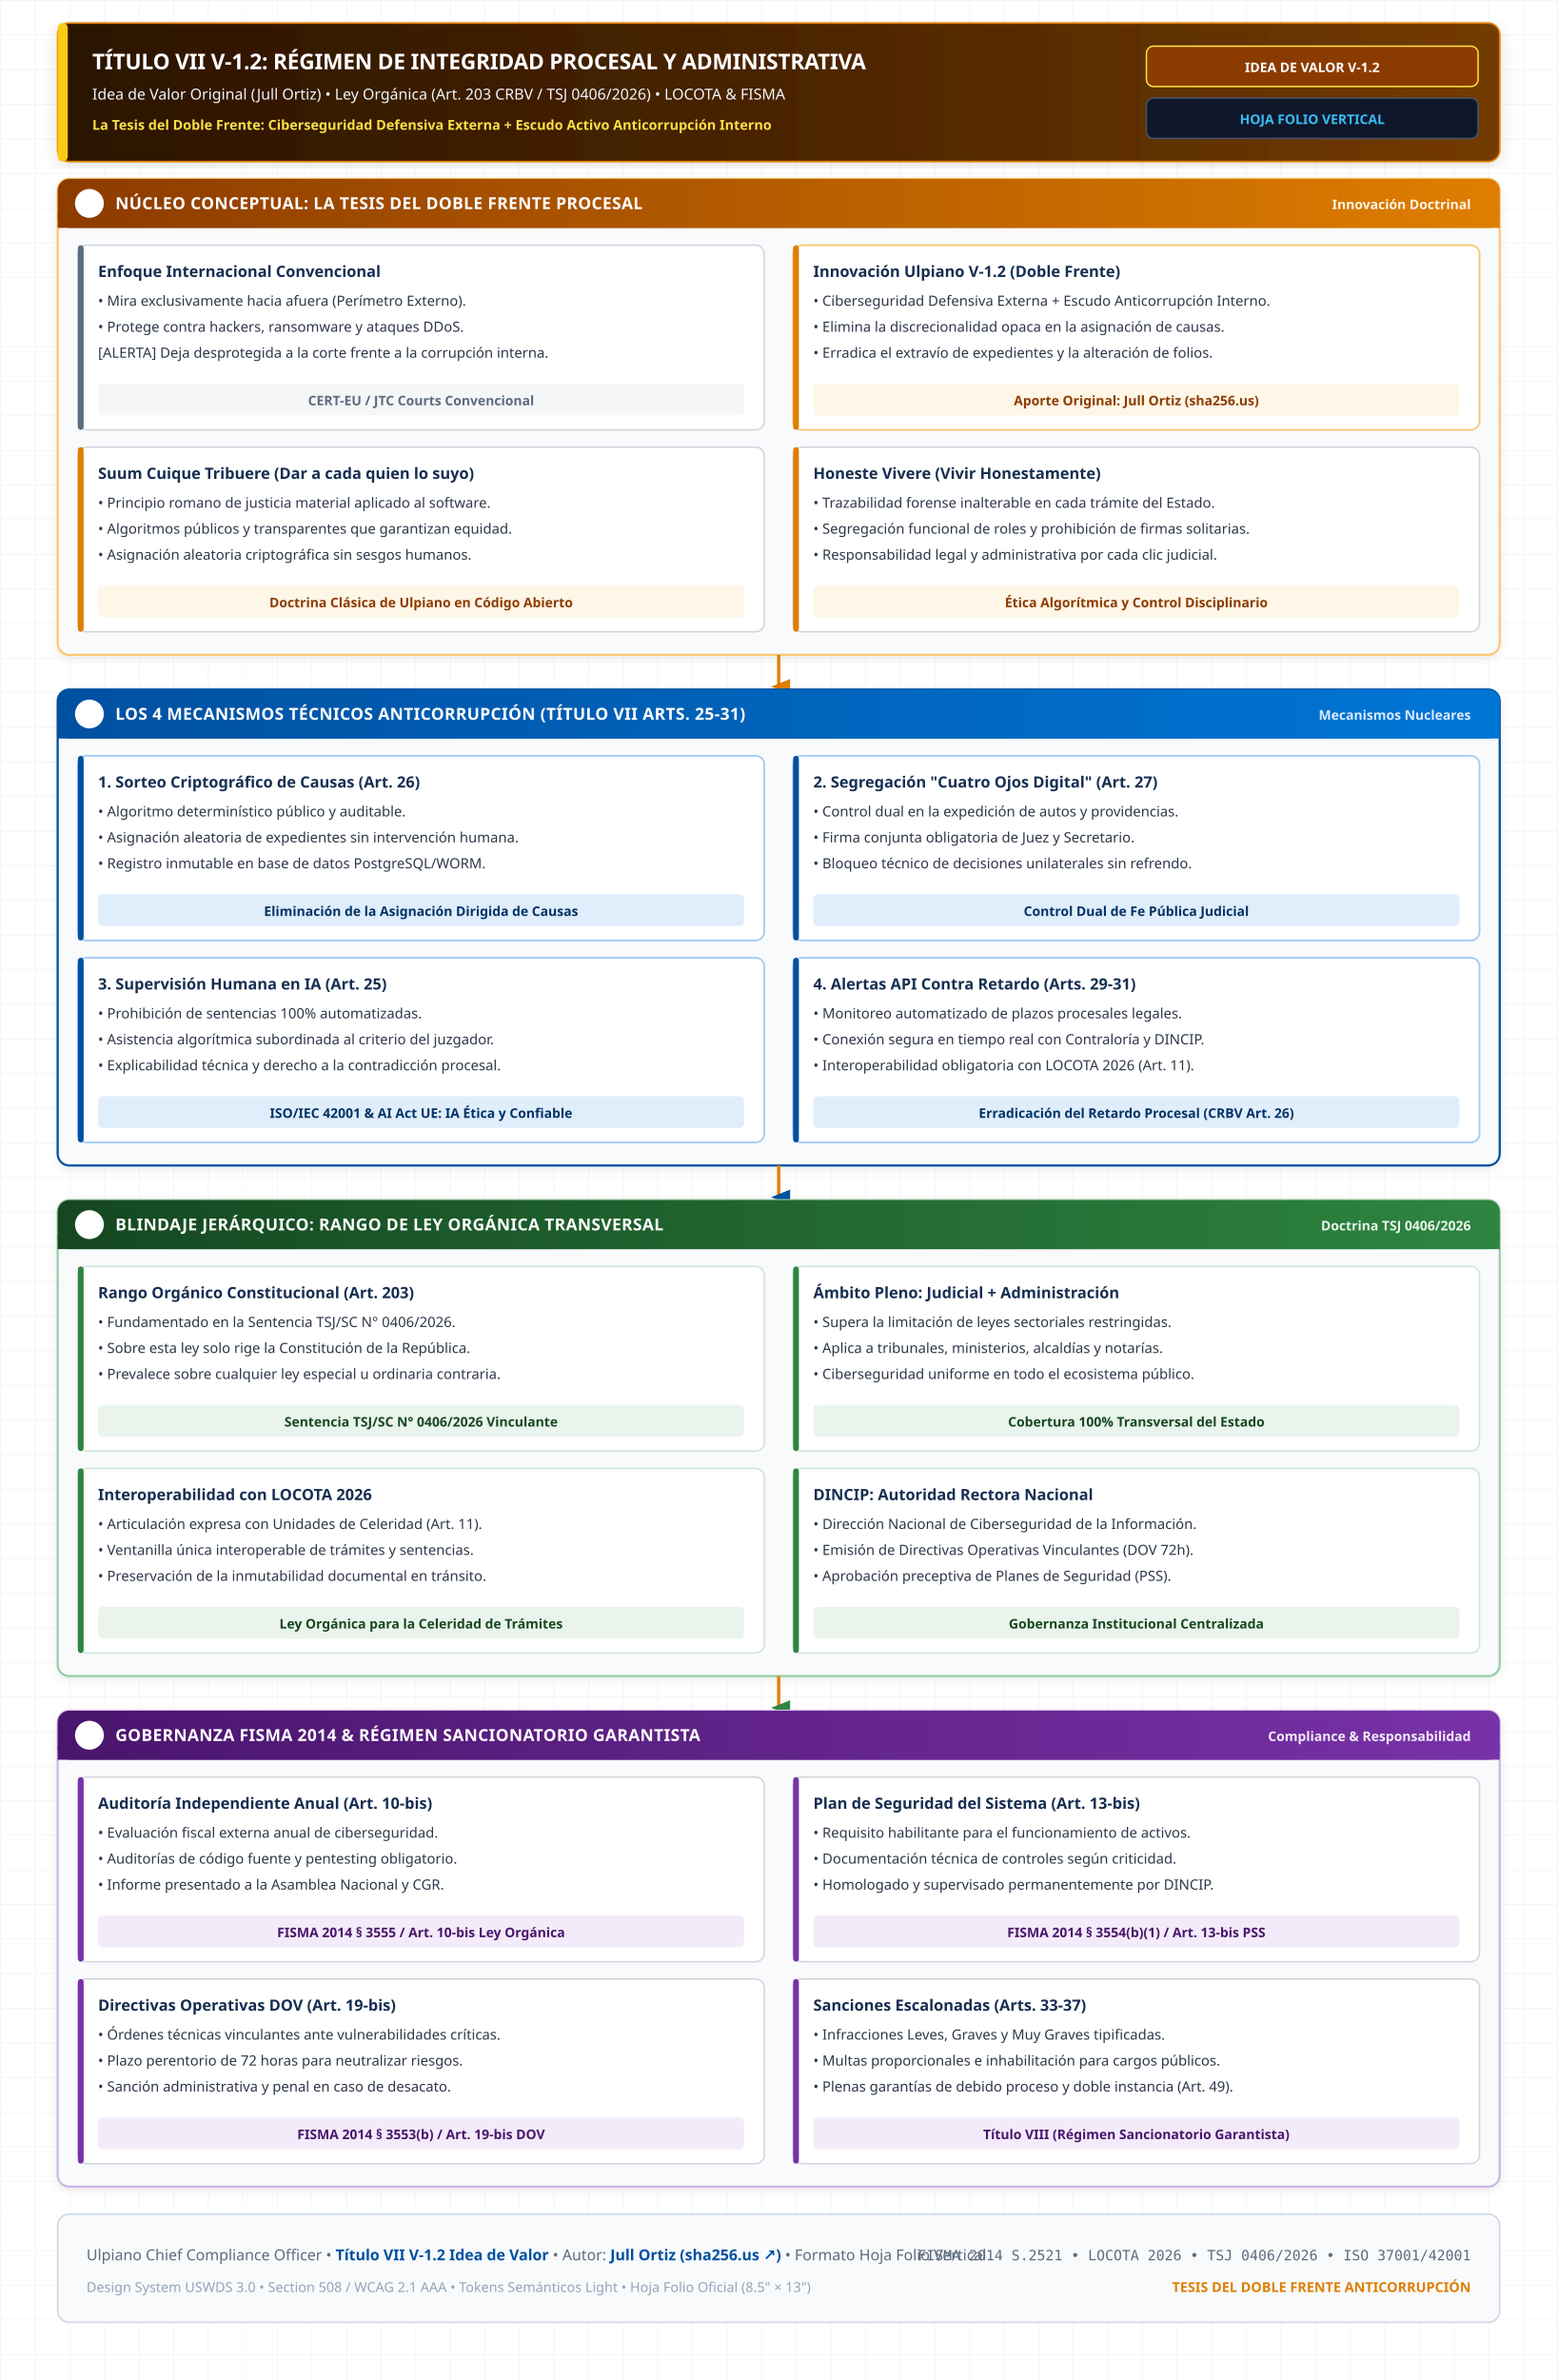
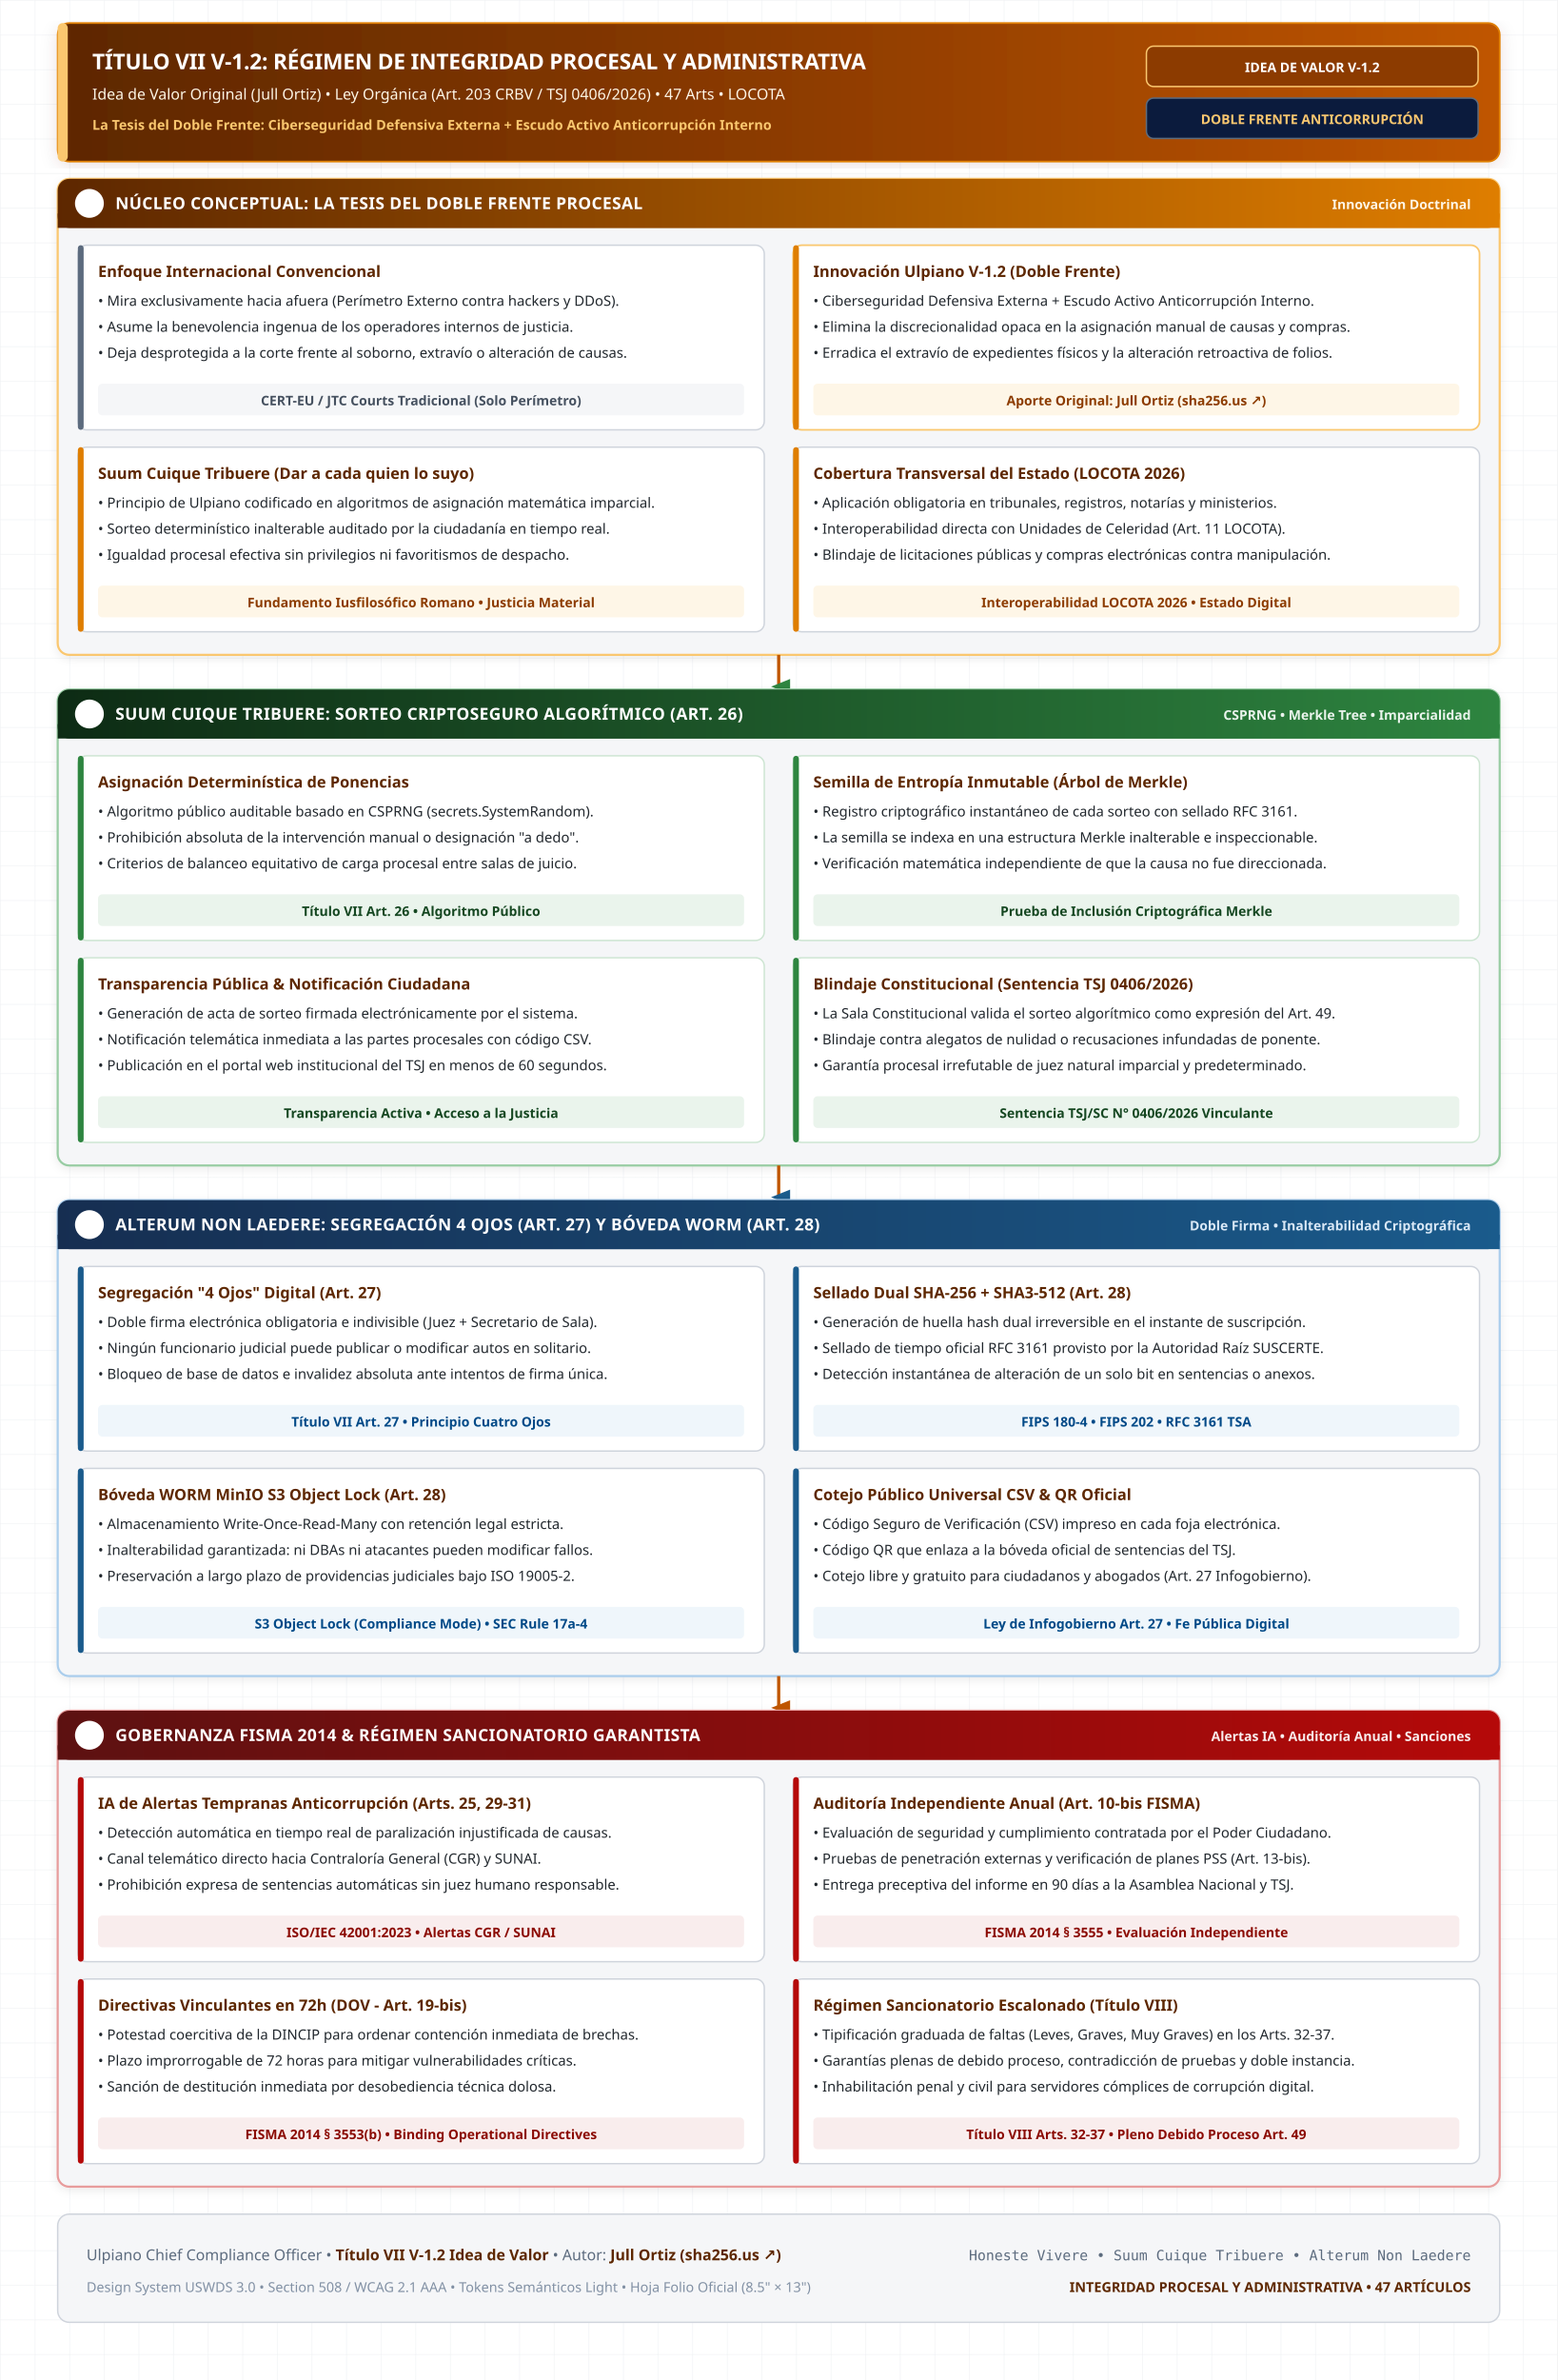
<svg xmlns="http://www.w3.org/2000/svg" viewBox="0 0 1080 1650" width="100%" height="100%" style="max-width: 100%; height: auto; display: block; margin: 0 auto;">
  <defs>
    <style>
      .font-sans { font-family: 'Public Sans', -apple-system, BlinkMacSystemFont, 'Segoe UI', Roboto, Arial, sans-serif; }
      .font-mono { font-family: 'Roboto Mono', 'SFMono-Regular', Consolas, Monaco, monospace; }

      .text-title { font-family: 'Public Sans', sans-serif; font-weight: 800; font-size: 15px; fill: #ffffff; letter-spacing: -0.01em; }
-       .text-subtitle { font-family: 'Public Sans', sans-serif; font-weight: 500; font-size: 10.5px; fill: #f1f5f9; }
-       .text-subcite { font-family: 'Public Sans', sans-serif; font-weight: 600; font-size: 9.5px; fill: #fde047; }
+       .text-subtitle { font-family: 'Public Sans', sans-serif; font-weight: 500; font-size: 10.5px; fill: #fef6e7; }
+       .text-subcite { font-family: 'Public Sans', sans-serif; font-weight: 600; font-size: 9.5px; fill: #fac76f; }
      .text-header-box { font-family: 'Public Sans', sans-serif; font-weight: 700; font-size: 11.5px; fill: #ffffff; letter-spacing: 0.02em; }
      .text-tag { font-family: 'Public Sans', sans-serif; font-weight: 700; font-size: 9.2px; }

-       .text-item-title { font-family: 'Public Sans', sans-serif; font-weight: 700; font-size: 10.8px; fill: #162e51; }
-       .text-item-desc { font-family: 'Public Sans', sans-serif; font-weight: 400; font-size: 9.8px; fill: #2d3748; line-height: 1.35; }
-       .text-item-sub { font-family: 'Public Sans', sans-serif; font-weight: 400; font-size: 9.2px; fill: #5c6b7e; }
+       .text-item-title { font-family: 'Public Sans', sans-serif; font-weight: 700; font-size: 10.8px; fill: #5d2700; }
+       .text-item-desc { font-family: 'Public Sans', sans-serif; font-weight: 400; font-size: 9.8px; fill: #21272d; line-height: 1.35; }

      .text-flow-num { font-family: 'Public Sans', sans-serif; font-weight: 800; font-size: 10.5px; fill: #ffffff; }
-       .flow-arrow-down { stroke: #df7e00; stroke-width: 2.2; fill: none; }
+       .flow-arrow-down { stroke: #c05600; stroke-width: 2.2; fill: none; }
    </style>
    <filter id="val-shadow-1" x="-4%" y="-4%" width="108%" height="108%">
-       <feDropShadow dx="0" dy="2" stdDeviation="3" flood-color="#000000" flood-opacity="0.08" />
+       <feDropShadow dx="0" dy="2" stdDeviation="3" flood-color="#13171b" flood-opacity="0.08" />
    </filter>
    <filter id="val-shadow-2" x="-5%" y="-5%" width="110%" height="110%">
-       <feDropShadow dx="0" dy="3" stdDeviation="6" flood-color="#000000" flood-opacity="0.12" />
+       <feDropShadow dx="0" dy="3" stdDeviation="6" flood-color="#5d2700" flood-opacity="0.12" />
    </filter>
    <linearGradient id="valHeaderGrad" x1="0%" y1="0%" x2="100%" y2="0%">
-       <stop offset="0%" stop-color="#2a1400" />
-       <stop offset="50%" stop-color="#4a2400" />
-       <stop offset="100%" stop-color="#733b00" />
+       <stop offset="0%" stop-color="#5d2700" />
+       <stop offset="50%" stop-color="#8c3b00" />
+       <stop offset="100%" stop-color="#c05600" />
    </linearGradient>
    <linearGradient id="sec1ValGrad" x1="0%" y1="0%" x2="100%" y2="0%">
-       <stop offset="0%" stop-color="#8c3b00" />
+       <stop offset="0%" stop-color="#5d2700" />
      <stop offset="100%" stop-color="#df7e00" />
    </linearGradient>
    <linearGradient id="sec2ValGrad" x1="0%" y1="0%" x2="100%" y2="0%">
-       <stop offset="0%" stop-color="#0050a0" />
-       <stop offset="100%" stop-color="#0076d6" />
+       <stop offset="0%" stop-color="#0d2b14" />
+       <stop offset="100%" stop-color="#2e8540" />
    </linearGradient>
    <linearGradient id="sec3ValGrad" x1="0%" y1="0%" x2="100%" y2="0%">
-       <stop offset="0%" stop-color="#154721" />
-       <stop offset="100%" stop-color="#2e8540" />
+       <stop offset="0%" stop-color="#162e51" />
+       <stop offset="100%" stop-color="#1a5b8c" />
    </linearGradient>
    <linearGradient id="sec4ValGrad" x1="0%" y1="0%" x2="100%" y2="0%">
-       <stop offset="0%" stop-color="#4a156d" />
-       <stop offset="100%" stop-color="#7832a8" />
-     </linearGradient>
-     <marker id="arrow-down-gold" viewBox="0 0 10 10" refX="5" refY="6" markerWidth="6" markerHeight="6" orient="auto">
-       <path d="M 1 0 L 5 10 L 9 0 z" fill="#df7e00" />
+       <stop offset="0%" stop-color="#5c1111" />
+       <stop offset="100%" stop-color="#b50909" />
+     </linearGradient>
+     <marker id="val-arrow-down-gold" viewBox="0 0 10 10" refX="5" refY="6" markerWidth="6" markerHeight="6" orient="auto">
+       <path d="M 1 0 L 5 10 L 9 0 z" fill="#c05600" />
    </marker>
-     <marker id="arrow-down-blue" viewBox="0 0 10 10" refX="5" refY="6" markerWidth="6" markerHeight="6" orient="auto">
-       <path d="M 1 0 L 5 10 L 9 0 z" fill="#0050a0" />
-     </marker>
-     <marker id="arrow-down-green" viewBox="0 0 10 10" refX="5" refY="6" markerWidth="6" markerHeight="6" orient="auto">
+     <marker id="val-arrow-down-green" viewBox="0 0 10 10" refX="5" refY="6" markerWidth="6" markerHeight="6" orient="auto">
      <path d="M 1 0 L 5 10 L 9 0 z" fill="#2e8540" />
    </marker>
-     <pattern id="uswds-val-grid" width="24" height="24" patternUnits="userSpaceOnUse">
-       <path d="M 24 0 L 0 0 0 24" fill="none" stroke="#e2e8f0" stroke-width="0.75" />
+     <marker id="val-arrow-down-blue" viewBox="0 0 10 10" refX="5" refY="6" markerWidth="6" markerHeight="6" orient="auto">
+       <path d="M 1 0 L 5 10 L 9 0 z" fill="#1a5b8c" />
+     </marker>
+     <pattern id="val-grid" width="24" height="24" patternUnits="userSpaceOnUse">
+       <path d="M 24 0 L 0 0 0 24" fill="none" stroke="#e7e9ed" stroke-width="0.75" />
    </pattern>
  </defs>
  <rect width="1080" height="1650" fill="#ffffff" />
-   <rect width="1080" height="1650" fill="url(#uswds-val-grid)" opacity="0.65" />
+   <rect width="1080" height="1650" fill="url(#val-grid)" opacity="0.65" />
  <g transform="translate(40, 16)">
    <rect x="0" y="0" width="1000" height="96" rx="8" fill="url(#valHeaderGrad)" stroke="#df7e00" stroke-width="1.2" filter="url(#val-shadow-2)" />
-     <rect x="0" y="0" width="7" height="96" rx="3.5" fill="#facc15" />
+     <rect x="0" y="0" width="7" height="96" rx="3.5" fill="#fac76f" />
    <g transform="translate(24, 0)">
      <text x="0" y="32" class="text-title">TÍTULO VII V-1.2: RÉGIMEN DE INTEGRIDAD PROCESAL Y ADMINISTRATIVA</text>
      <text x="0" y="53" class="text-subtitle">
-         Idea de Valor Original (Jull Ortiz) • Ley Orgánica (Art. 203 CRBV / TSJ 0406/2026) • LOCOTA &amp; FISMA
+         Idea de Valor Original (Jull Ortiz) • Ley Orgánica (Art. 203 CRBV / TSJ 0406/2026) • 47 Arts • LOCOTA
      </text>
      <text x="0" y="74" class="text-subcite">
        La Tesis del Doble Frente: Ciberseguridad Defensiva Externa + Escudo Activo Anticorrupción Interno
      </text>
    </g>
    <g transform="translate(755, 16)">
-       <rect x="0" y="0" width="230" height="28" rx="5" fill="#8c3b00" stroke="#fde047" stroke-width="1" />
+       <rect x="0" y="0" width="230" height="28" rx="5" fill="#8c3b00" stroke="#fac76f" stroke-width="1" />
      <text x="115" y="18" class="text-tag" fill="#ffffff" text-anchor="middle">IDEA DE VALOR V-1.2</text>
-       <rect x="0" y="36" width="230" height="28" rx="5" fill="#0f172a" stroke="#475569" stroke-width="1" />
-       <text x="115" y="54" class="text-tag" fill="#38bdf8" text-anchor="middle">HOJA FOLIO VERTICAL</text>
+       <rect x="0" y="36" width="230" height="28" rx="5" fill="#0b1b3d" stroke="#5c6b7e" stroke-width="1" />
+       <text x="115" y="54" class="text-tag" fill="#fac76f" text-anchor="middle">DOBLE FRENTE ANTICORRUPCIÓN</text>
    </g>
  </g>
  <g transform="translate(40, 124)">
-     <rect x="0" y="0" width="1000" height="330" rx="8" fill="#f8fafc" stroke="#fac76f" stroke-width="1.5" filter="url(#val-shadow-1)" />
+     <rect x="0" y="0" width="1000" height="330" rx="8" fill="#f5f6f8" stroke="#fac76f" stroke-width="1.5" filter="url(#val-shadow-1)" />
    <rect x="0" y="0" width="1000" height="34" rx="8" fill="url(#sec1ValGrad)" />
    <rect y="24" width="1000" height="10" fill="url(#sec1ValGrad)" />
    <circle cx="22" cy="17" r="10" fill="#ffffff" />
-     <text x="22" y="21" class="text-flow-num" fill="#8c3b00" text-anchor="middle">1</text>
+     <text x="22" y="21" class="text-flow-num" fill="#5d2700" text-anchor="middle">1</text>
    <text x="40" y="21" class="text-header-box">NÚCLEO CONCEPTUAL: LA TESIS DEL DOBLE FRENTE PROCESAL</text>
    <text x="980" y="21" class="text-tag" fill="#fef6e7" text-anchor="end">Innovación Doctrinal</text>
    <g transform="translate(14, 46)">
      <g transform="translate(0, 0)">
        <rect x="0" y="0" width="476" height="128" rx="6" fill="#ffffff" stroke="#cfd4dc" stroke-width="1" />
        <rect x="0" y="0" width="4" height="128" rx="2" fill="#5c6b7e" />
        <text x="14" y="22" class="text-item-title" fill="#323a45">Enfoque Internacional Convencional</text>
-         <text x="14" y="42" class="text-item-desc">• Mira exclusivamente hacia afuera (Perímetro Externo).</text>
-         <text x="14" y="60" class="text-item-desc">• Protege contra hackers, ransomware y ataques DDoS.</text>
-         <text x="14" y="78" class="text-item-desc">[ALERTA] Deja desprotegida a la corte frente a la corrupción interna.</text>
+         <text x="14" y="42" class="text-item-desc">• Mira exclusivamente hacia afuera (Perímetro Externo contra hackers y DDoS).</text>
+         <text x="14" y="60" class="text-item-desc">• Asume la benevolencia ingenua de los operadores internos de justicia.</text>
+         <text x="14" y="78" class="text-item-desc">• Deja desprotegida a la corte frente al soborno, extravío o alteración de causas.</text>
        <rect x="14" y="96" width="448" height="22" rx="3" fill="#f5f6f8" />
-         <text x="238" y="111" class="text-tag" fill="#5c6b7e" text-anchor="middle">CERT-EU / JTC Courts Convencional</text>
+         <text x="238" y="111" class="text-tag" fill="#45505f" text-anchor="middle">CERT-EU / JTC Courts Tradicional (Solo Perímetro)</text>
      </g>
      <g transform="translate(496, 0)">
        <rect x="0" y="0" width="476" height="128" rx="6" fill="#ffffff" stroke="#fac76f" stroke-width="1.2" />
        <rect x="0" y="0" width="4" height="128" rx="2" fill="#df7e00" />
-         <text x="14" y="22" class="text-item-title" fill="#8c3b00">Innovación Ulpiano V-1.2 (Doble Frente)</text>
-         <text x="14" y="42" class="text-item-desc">• Ciberseguridad Defensiva Externa + Escudo Anticorrupción Interno.</text>
-         <text x="14" y="60" class="text-item-desc">• Elimina la discrecionalidad opaca en la asignación de causas.</text>
-         <text x="14" y="78" class="text-item-desc">• Erradica el extravío de expedientes y la alteración de folios.</text>
+         <text x="14" y="22" class="text-item-title" fill="#5d2700">Innovación Ulpiano V-1.2 (Doble Frente)</text>
+         <text x="14" y="42" class="text-item-desc">• Ciberseguridad Defensiva Externa + Escudo Activo Anticorrupción Interno.</text>
+         <text x="14" y="60" class="text-item-desc">• Elimina la discrecionalidad opaca en la asignación manual de causas y compras.</text>
+         <text x="14" y="78" class="text-item-desc">• Erradica el extravío de expedientes físicos y la alteración retroactiva de folios.</text>
        <rect x="14" y="96" width="448" height="22" rx="3" fill="#fef6e7" />
-         <text x="238" y="111" class="text-tag" fill="#8c3b00" text-anchor="middle">Aporte Original: Jull Ortiz (sha256.us)</text>
+         <text x="238" y="111" class="text-tag" fill="#8c3b00" text-anchor="middle">Aporte Original: Jull Ortiz (sha256.us ↗)</text>
      </g>
      <g transform="translate(0, 140)">
        <rect x="0" y="0" width="476" height="128" rx="6" fill="#ffffff" stroke="#cfd4dc" stroke-width="1" />
        <rect x="0" y="0" width="4" height="128" rx="2" fill="#df7e00" />
-         <text x="14" y="22" class="text-item-title" fill="#8c3b00">Suum Cuique Tribuere (Dar a cada quien lo suyo)</text>
-         <text x="14" y="42" class="text-item-desc">• Principio romano de justicia material aplicado al software.</text>
-         <text x="14" y="60" class="text-item-desc">• Algoritmos públicos y transparentes que garantizan equidad.</text>
-         <text x="14" y="78" class="text-item-desc">• Asignación aleatoria criptográfica sin sesgos humanos.</text>
+         <text x="14" y="22" class="text-item-title" fill="#5d2700">Suum Cuique Tribuere (Dar a cada quien lo suyo)</text>
+         <text x="14" y="42" class="text-item-desc">• Principio de Ulpiano codificado en algoritmos de asignación matemática imparcial.</text>
+         <text x="14" y="60" class="text-item-desc">• Sorteo determinístico inalterable auditado por la ciudadanía en tiempo real.</text>
+         <text x="14" y="78" class="text-item-desc">• Igualdad procesal efectiva sin privilegios ni favoritismos de despacho.</text>
        <rect x="14" y="96" width="448" height="22" rx="3" fill="#fef6e7" />
-         <text x="238" y="111" class="text-tag" fill="#8c3b00" text-anchor="middle">Doctrina Clásica de Ulpiano en Código Abierto</text>
+         <text x="238" y="111" class="text-tag" fill="#8c3b00" text-anchor="middle">Fundamento Iusfilosófico Romano • Justicia Material</text>
      </g>
      <g transform="translate(496, 140)">
        <rect x="0" y="0" width="476" height="128" rx="6" fill="#ffffff" stroke="#cfd4dc" stroke-width="1" />
        <rect x="0" y="0" width="4" height="128" rx="2" fill="#df7e00" />
-         <text x="14" y="22" class="text-item-title" fill="#8c3b00">Honeste Vivere (Vivir Honestamente)</text>
-         <text x="14" y="42" class="text-item-desc">• Trazabilidad forense inalterable en cada trámite del Estado.</text>
-         <text x="14" y="60" class="text-item-desc">• Segregación funcional de roles y prohibición de firmas solitarias.</text>
-         <text x="14" y="78" class="text-item-desc">• Responsabilidad legal y administrativa por cada clic judicial.</text>
+         <text x="14" y="22" class="text-item-title" fill="#5d2700">Cobertura Transversal del Estado (LOCOTA 2026)</text>
+         <text x="14" y="42" class="text-item-desc">• Aplicación obligatoria en tribunales, registros, notarías y ministerios.</text>
+         <text x="14" y="60" class="text-item-desc">• Interoperabilidad directa con Unidades de Celeridad (Art. 11 LOCOTA).</text>
+         <text x="14" y="78" class="text-item-desc">• Blindaje de licitaciones públicas y compras electrónicas contra manipulación.</text>
        <rect x="14" y="96" width="448" height="22" rx="3" fill="#fef6e7" />
-         <text x="238" y="111" class="text-tag" fill="#8c3b00" text-anchor="middle">Ética Algorítmica y Control Disciplinario</text>
-       </g>
-     </g>
-   </g>
-   <path d="M 540 454 L 540 476" class="flow-arrow-down" marker-end="url(#arrow-down-gold)" />
+         <text x="238" y="111" class="text-tag" fill="#8c3b00" text-anchor="middle">Interoperabilidad LOCOTA 2026 • Estado Digital</text>
+       </g>
+     </g>
+   </g>
+   <path d="M 540 454 L 540 476" class="flow-arrow-down" stroke="#2e8540" marker-end="url(#val-arrow-down-green)" />
  <g transform="translate(40, 478)">
-     <rect x="0" y="0" width="1000" height="330" rx="8" fill="#f8fafc" stroke="#0050a0" stroke-width="1.5" filter="url(#val-shadow-1)" />
+     <rect x="0" y="0" width="1000" height="330" rx="8" fill="#f5f6f8" stroke="#98cca3" stroke-width="1.5" filter="url(#val-shadow-1)" />
    <rect x="0" y="0" width="1000" height="34" rx="8" fill="url(#sec2ValGrad)" />
    <rect y="24" width="1000" height="10" fill="url(#sec2ValGrad)" />
    <circle cx="22" cy="17" r="10" fill="#ffffff" />
-     <text x="22" y="21" class="text-flow-num" fill="#0050a0" text-anchor="middle">2</text>
-     <text x="40" y="21" class="text-header-box">LOS 4 MECANISMOS TÉCNICOS ANTICORRUPCIÓN (TÍTULO VII ARTS. 25-31)</text>
-     <text x="980" y="21" class="text-tag" fill="#dbeafe" text-anchor="end">Mecanismos Nucleares</text>
-     <g transform="translate(14, 46)">
-       <g transform="translate(0, 0)">
-         <rect x="0" y="0" width="476" height="128" rx="6" fill="#ffffff" stroke="#a3caf5" stroke-width="1.2" />
-         <rect x="0" y="0" width="4" height="128" rx="2" fill="#0050a0" />
-         <text x="14" y="22" class="text-item-title" fill="#003366">1. Sorteo Criptográfico de Causas (Art. 26)</text>
-         <text x="14" y="42" class="text-item-desc">• Algoritmo determinístico público y auditable.</text>
-         <text x="14" y="60" class="text-item-desc">• Asignación aleatoria de expedientes sin intervención humana.</text>
-         <text x="14" y="78" class="text-item-desc">• Registro inmutable en base de datos PostgreSQL/WORM.</text>
-         <rect x="14" y="96" width="448" height="22" rx="3" fill="#e0edfb" />
-         <text x="238" y="111" class="text-tag" fill="#003366" text-anchor="middle">Eliminación de la Asignación Dirigida de Causas</text>
-       </g>
-       <g transform="translate(496, 0)">
-         <rect x="0" y="0" width="476" height="128" rx="6" fill="#ffffff" stroke="#a3caf5" stroke-width="1.2" />
-         <rect x="0" y="0" width="4" height="128" rx="2" fill="#0050a0" />
-         <text x="14" y="22" class="text-item-title" fill="#003366">2. Segregación "Cuatro Ojos Digital" (Art. 27)</text>
-         <text x="14" y="42" class="text-item-desc">• Control dual en la expedición de autos y providencias.</text>
-         <text x="14" y="60" class="text-item-desc">• Firma conjunta obligatoria de Juez y Secretario.</text>
-         <text x="14" y="78" class="text-item-desc">• Bloqueo técnico de decisiones unilaterales sin refrendo.</text>
-         <rect x="14" y="96" width="448" height="22" rx="3" fill="#e0edfb" />
-         <text x="238" y="111" class="text-tag" fill="#003366" text-anchor="middle">Control Dual de Fe Pública Judicial</text>
-       </g>
-       <g transform="translate(0, 140)">
-         <rect x="0" y="0" width="476" height="128" rx="6" fill="#ffffff" stroke="#a3caf5" stroke-width="1.2" />
-         <rect x="0" y="0" width="4" height="128" rx="2" fill="#0050a0" />
-         <text x="14" y="22" class="text-item-title" fill="#003366">3. Supervisión Humana en IA (Art. 25)</text>
-         <text x="14" y="42" class="text-item-desc">• Prohibición de sentencias 100% automatizadas.</text>
-         <text x="14" y="60" class="text-item-desc">• Asistencia algorítmica subordinada al criterio del juzgador.</text>
-         <text x="14" y="78" class="text-item-desc">• Explicabilidad técnica y derecho a la contradicción procesal.</text>
-         <rect x="14" y="96" width="448" height="22" rx="3" fill="#e0edfb" />
-         <text x="238" y="111" class="text-tag" fill="#003366" text-anchor="middle">ISO/IEC 42001 &amp; AI Act UE: IA Ética y Confiable</text>
-       </g>
-       <g transform="translate(496, 140)">
-         <rect x="0" y="0" width="476" height="128" rx="6" fill="#ffffff" stroke="#a3caf5" stroke-width="1.2" />
-         <rect x="0" y="0" width="4" height="128" rx="2" fill="#0050a0" />
-         <text x="14" y="22" class="text-item-title" fill="#003366">4. Alertas API Contra Retardo (Arts. 29-31)</text>
-         <text x="14" y="42" class="text-item-desc">• Monitoreo automatizado de plazos procesales legales.</text>
-         <text x="14" y="60" class="text-item-desc">• Conexión segura en tiempo real con Contraloría y DINCIP.</text>
-         <text x="14" y="78" class="text-item-desc">• Interoperabilidad obligatoria con LOCOTA 2026 (Art. 11).</text>
-         <rect x="14" y="96" width="448" height="22" rx="3" fill="#e0edfb" />
-         <text x="238" y="111" class="text-tag" fill="#003366" text-anchor="middle">Erradicación del Retardo Procesal (CRBV Art. 26)</text>
-       </g>
-     </g>
-   </g>
-   <path d="M 540 808 L 540 830" class="flow-arrow-down" stroke="#0050a0" marker-end="url(#arrow-down-blue)" />
-   <g transform="translate(40, 832)">
-     <rect x="0" y="0" width="1000" height="330" rx="8" fill="#f8fafc" stroke="#98cca3" stroke-width="1.5" filter="url(#val-shadow-1)" />
-     <rect x="0" y="0" width="1000" height="34" rx="8" fill="url(#sec3ValGrad)" />
-     <rect y="24" width="1000" height="10" fill="url(#sec3ValGrad)" />
-     <circle cx="22" cy="17" r="10" fill="#ffffff" />
-     <text x="22" y="21" class="text-flow-num" fill="#154721" text-anchor="middle">3</text>
-     <text x="40" y="21" class="text-header-box">BLINDAJE JERÁRQUICO: RANGO DE LEY ORGÁNICA TRANSVERSAL</text>
-     <text x="980" y="21" class="text-tag" fill="#eaf4ec" text-anchor="end">Doctrina TSJ 0406/2026</text>
+     <text x="22" y="21" class="text-flow-num" fill="#0d2b14" text-anchor="middle">2</text>
+     <text x="40" y="21" class="text-header-box">SUUM CUIQUE TRIBUERE: SORTEO CRIPTOSEGURO ALGORÍTMICO (ART. 26)</text>
+     <text x="980" y="21" class="text-tag" fill="#eaf4ec" text-anchor="end">CSPRNG • Merkle Tree • Imparcialidad</text>
    <g transform="translate(14, 46)">
      <g transform="translate(0, 0)">
        <rect x="0" y="0" width="476" height="128" rx="6" fill="#ffffff" stroke="#cde5d2" stroke-width="1" />
        <rect x="0" y="0" width="4" height="128" rx="2" fill="#2e8540" />
-         <text x="14" y="22" class="text-item-title" fill="#154721">Rango Orgánico Constitucional (Art. 203)</text>
-         <text x="14" y="42" class="text-item-desc">• Fundamentado en la Sentencia TSJ/SC N° 0406/2026.</text>
-         <text x="14" y="60" class="text-item-desc">• Sobre esta ley solo rige la Constitución de la República.</text>
-         <text x="14" y="78" class="text-item-desc">• Prevalece sobre cualquier ley especial u ordinaria contraria.</text>
+         <text x="14" y="22" class="text-item-title" fill="#0d2b14">Asignación Determinística de Ponencias</text>
+         <text x="14" y="42" class="text-item-desc">• Algoritmo público auditable basado en CSPRNG (secrets.SystemRandom).</text>
+         <text x="14" y="60" class="text-item-desc">• Prohibición absoluta de la intervención manual o designación "a dedo".</text>
+         <text x="14" y="78" class="text-item-desc">• Criterios de balanceo equitativo de carga procesal entre salas de juicio.</text>
        <rect x="14" y="96" width="448" height="22" rx="3" fill="#eaf4ec" />
-         <text x="238" y="111" class="text-tag" fill="#154721" text-anchor="middle">Sentencia TSJ/SC N° 0406/2026 Vinculante</text>
+         <text x="238" y="111" class="text-tag" fill="#154721" text-anchor="middle">Título VII Art. 26 • Algoritmo Público</text>
      </g>
      <g transform="translate(496, 0)">
        <rect x="0" y="0" width="476" height="128" rx="6" fill="#ffffff" stroke="#cde5d2" stroke-width="1" />
        <rect x="0" y="0" width="4" height="128" rx="2" fill="#2e8540" />
-         <text x="14" y="22" class="text-item-title" fill="#154721">Ámbito Pleno: Judicial + Administración</text>
-         <text x="14" y="42" class="text-item-desc">• Supera la limitación de leyes sectoriales restringidas.</text>
-         <text x="14" y="60" class="text-item-desc">• Aplica a tribunales, ministerios, alcaldías y notarías.</text>
-         <text x="14" y="78" class="text-item-desc">• Ciberseguridad uniforme en todo el ecosistema público.</text>
+         <text x="14" y="22" class="text-item-title" fill="#0d2b14">Semilla de Entropía Inmutable (Árbol de Merkle)</text>
+         <text x="14" y="42" class="text-item-desc">• Registro criptográfico instantáneo de cada sorteo con sellado RFC 3161.</text>
+         <text x="14" y="60" class="text-item-desc">• La semilla se indexa en una estructura Merkle inalterable e inspeccionable.</text>
+         <text x="14" y="78" class="text-item-desc">• Verificación matemática independiente de que la causa no fue direccionada.</text>
        <rect x="14" y="96" width="448" height="22" rx="3" fill="#eaf4ec" />
-         <text x="238" y="111" class="text-tag" fill="#154721" text-anchor="middle">Cobertura 100% Transversal del Estado</text>
+         <text x="238" y="111" class="text-tag" fill="#154721" text-anchor="middle">Prueba de Inclusión Criptográfica Merkle</text>
      </g>
      <g transform="translate(0, 140)">
        <rect x="0" y="0" width="476" height="128" rx="6" fill="#ffffff" stroke="#cde5d2" stroke-width="1" />
        <rect x="0" y="0" width="4" height="128" rx="2" fill="#2e8540" />
-         <text x="14" y="22" class="text-item-title" fill="#154721">Interoperabilidad con LOCOTA 2026</text>
-         <text x="14" y="42" class="text-item-desc">• Articulación expresa con Unidades de Celeridad (Art. 11).</text>
-         <text x="14" y="60" class="text-item-desc">• Ventanilla única interoperable de trámites y sentencias.</text>
-         <text x="14" y="78" class="text-item-desc">• Preservación de la inmutabilidad documental en tránsito.</text>
+         <text x="14" y="22" class="text-item-title" fill="#0d2b14">Transparencia Pública &amp; Notificación Ciudadana</text>
+         <text x="14" y="42" class="text-item-desc">• Generación de acta de sorteo firmada electrónicamente por el sistema.</text>
+         <text x="14" y="60" class="text-item-desc">• Notificación telemática inmediata a las partes procesales con código CSV.</text>
+         <text x="14" y="78" class="text-item-desc">• Publicación en el portal web institucional del TSJ en menos de 60 segundos.</text>
        <rect x="14" y="96" width="448" height="22" rx="3" fill="#eaf4ec" />
-         <text x="238" y="111" class="text-tag" fill="#154721" text-anchor="middle">Ley Orgánica para la Celeridad de Trámites</text>
+         <text x="238" y="111" class="text-tag" fill="#154721" text-anchor="middle">Transparencia Activa • Acceso a la Justicia</text>
      </g>
      <g transform="translate(496, 140)">
        <rect x="0" y="0" width="476" height="128" rx="6" fill="#ffffff" stroke="#cde5d2" stroke-width="1" />
        <rect x="0" y="0" width="4" height="128" rx="2" fill="#2e8540" />
-         <text x="14" y="22" class="text-item-title" fill="#154721">DINCIP: Autoridad Rectora Nacional</text>
-         <text x="14" y="42" class="text-item-desc">• Dirección Nacional de Ciberseguridad de la Información.</text>
-         <text x="14" y="60" class="text-item-desc">• Emisión de Directivas Operativas Vinculantes (DOV 72h).</text>
-         <text x="14" y="78" class="text-item-desc">• Aprobación preceptiva de Planes de Seguridad (PSS).</text>
+         <text x="14" y="22" class="text-item-title" fill="#0d2b14">Blindaje Constitucional (Sentencia TSJ 0406/2026)</text>
+         <text x="14" y="42" class="text-item-desc">• La Sala Constitucional valida el sorteo algorítmico como expresión del Art. 49.</text>
+         <text x="14" y="60" class="text-item-desc">• Blindaje contra alegatos de nulidad o recusaciones infundadas de ponente.</text>
+         <text x="14" y="78" class="text-item-desc">• Garantía procesal irrefutable de juez natural imparcial y predeterminado.</text>
        <rect x="14" y="96" width="448" height="22" rx="3" fill="#eaf4ec" />
-         <text x="238" y="111" class="text-tag" fill="#154721" text-anchor="middle">Gobernanza Institucional Centralizada</text>
-       </g>
-     </g>
-   </g>
-   <path d="M 540 1162 L 540 1184" class="flow-arrow-down" stroke="#2e8540" marker-end="url(#arrow-down-green)" />
+         <text x="238" y="111" class="text-tag" fill="#154721" text-anchor="middle">Sentencia TSJ/SC N° 0406/2026 Vinculante</text>
+       </g>
+     </g>
+   </g>
+   <path d="M 540 808 L 540 830" class="flow-arrow-down" stroke="#1a5b8c" marker-end="url(#val-arrow-down-blue)" />
+   <g transform="translate(40, 832)">
+     <rect x="0" y="0" width="1000" height="330" rx="8" fill="#f5f6f8" stroke="#aacdec" stroke-width="1.5" filter="url(#val-shadow-1)" />
+     <rect x="0" y="0" width="1000" height="34" rx="8" fill="url(#sec3ValGrad)" />
+     <rect y="24" width="1000" height="10" fill="url(#sec3ValGrad)" />
+     <circle cx="22" cy="17" r="10" fill="#ffffff" />
+     <text x="22" y="21" class="text-flow-num" fill="#162e51" text-anchor="middle">3</text>
+     <text x="40" y="21" class="text-header-box">ALTERUM NON LAEDERE: SEGREGACIÓN 4 OJOS (ART. 27) Y BÓVEDA WORM (ART. 28)</text>
+     <text x="980" y="21" class="text-tag" fill="#d9e8f6" text-anchor="end">Doble Firma • Inalterabilidad Criptográfica</text>
+     <g transform="translate(14, 46)">
+       <g transform="translate(0, 0)">
+         <rect x="0" y="0" width="476" height="128" rx="6" fill="#ffffff" stroke="#cfd4dc" stroke-width="1" />
+         <rect x="0" y="0" width="4" height="128" rx="2" fill="#1a5b8c" />
+         <text x="14" y="22" class="text-item-title" fill="#162e51">Segregación "4 Ojos" Digital (Art. 27)</text>
+         <text x="14" y="42" class="text-item-desc">• Doble firma electrónica obligatoria e indivisible (Juez + Secretario de Sala).</text>
+         <text x="14" y="60" class="text-item-desc">• Ningún funcionario judicial puede publicar o modificar autos en solitario.</text>
+         <text x="14" y="78" class="text-item-desc">• Bloqueo de base de datos e invalidez absoluta ante intentos de firma única.</text>
+         <rect x="14" y="96" width="448" height="22" rx="3" fill="#eff6fb" />
+         <text x="238" y="111" class="text-tag" fill="#004987" text-anchor="middle">Título VII Art. 27 • Principio Cuatro Ojos</text>
+       </g>
+       <g transform="translate(496, 0)">
+         <rect x="0" y="0" width="476" height="128" rx="6" fill="#ffffff" stroke="#cfd4dc" stroke-width="1" />
+         <rect x="0" y="0" width="4" height="128" rx="2" fill="#1a5b8c" />
+         <text x="14" y="22" class="text-item-title" fill="#162e51">Sellado Dual SHA-256 + SHA3-512 (Art. 28)</text>
+         <text x="14" y="42" class="text-item-desc">• Generación de huella hash dual irreversible en el instante de suscripción.</text>
+         <text x="14" y="60" class="text-item-desc">• Sellado de tiempo oficial RFC 3161 provisto por la Autoridad Raíz SUSCERTE.</text>
+         <text x="14" y="78" class="text-item-desc">• Detección instantánea de alteración de un solo bit en sentencias o anexos.</text>
+         <rect x="14" y="96" width="448" height="22" rx="3" fill="#eff6fb" />
+         <text x="238" y="111" class="text-tag" fill="#004987" text-anchor="middle">FIPS 180-4 • FIPS 202 • RFC 3161 TSA</text>
+       </g>
+       <g transform="translate(0, 140)">
+         <rect x="0" y="0" width="476" height="128" rx="6" fill="#ffffff" stroke="#cfd4dc" stroke-width="1" />
+         <rect x="0" y="0" width="4" height="128" rx="2" fill="#1a5b8c" />
+         <text x="14" y="22" class="text-item-title" fill="#162e51">Bóveda WORM MinIO S3 Object Lock (Art. 28)</text>
+         <text x="14" y="42" class="text-item-desc">• Almacenamiento Write-Once-Read-Many con retención legal estricta.</text>
+         <text x="14" y="60" class="text-item-desc">• Inalterabilidad garantizada: ni DBAs ni atacantes pueden modificar fallos.</text>
+         <text x="14" y="78" class="text-item-desc">• Preservación a largo plazo de providencias judiciales bajo ISO 19005-2.</text>
+         <rect x="14" y="96" width="448" height="22" rx="3" fill="#eff6fb" />
+         <text x="238" y="111" class="text-tag" fill="#004987" text-anchor="middle">S3 Object Lock (Compliance Mode) • SEC Rule 17a-4</text>
+       </g>
+       <g transform="translate(496, 140)">
+         <rect x="0" y="0" width="476" height="128" rx="6" fill="#ffffff" stroke="#cfd4dc" stroke-width="1" />
+         <rect x="0" y="0" width="4" height="128" rx="2" fill="#1a5b8c" />
+         <text x="14" y="22" class="text-item-title" fill="#162e51">Cotejo Público Universal CSV &amp; QR Oficial</text>
+         <text x="14" y="42" class="text-item-desc">• Código Seguro de Verificación (CSV) impreso en cada foja electrónica.</text>
+         <text x="14" y="60" class="text-item-desc">• Código QR que enlaza a la bóveda oficial de sentencias del TSJ.</text>
+         <text x="14" y="78" class="text-item-desc">• Cotejo libre y gratuito para ciudadanos y abogados (Art. 27 Infogobierno).</text>
+         <rect x="14" y="96" width="448" height="22" rx="3" fill="#eff6fb" />
+         <text x="238" y="111" class="text-tag" fill="#004987" text-anchor="middle">Ley de Infogobierno Art. 27 • Fe Pública Digital</text>
+       </g>
+     </g>
+   </g>
+   <path d="M 540 1162 L 540 1184" class="flow-arrow-down" stroke="#8b0a03" marker-end="url(#val-arrow-down-gold)" />
  <g transform="translate(40, 1186)">
-     <rect x="0" y="0" width="1000" height="330" rx="8" fill="#f8fafc" stroke="#cfb5e6" stroke-width="1.5" filter="url(#val-shadow-1)" />
+     <rect x="0" y="0" width="1000" height="330" rx="8" fill="#f5f6f8" stroke="#e79c9c" stroke-width="1.5" filter="url(#val-shadow-1)" />
    <rect x="0" y="0" width="1000" height="34" rx="8" fill="url(#sec4ValGrad)" />
    <rect y="24" width="1000" height="10" fill="url(#sec4ValGrad)" />
    <circle cx="22" cy="17" r="10" fill="#ffffff" />
-     <text x="22" y="21" class="text-flow-num" fill="#4a156d" text-anchor="middle">4</text>
+     <text x="22" y="21" class="text-flow-num" fill="#5c1111" text-anchor="middle">4</text>
    <text x="40" y="21" class="text-header-box">GOBERNANZA FISMA 2014 &amp; RÉGIMEN SANCIONATORIO GARANTISTA</text>
-     <text x="980" y="21" class="text-tag" fill="#f3ebf9" text-anchor="end">Compliance &amp; Responsabilidad</text>
+     <text x="980" y="21" class="text-tag" fill="#f9eded" text-anchor="end">Alertas IA • Auditoría Anual • Sanciones</text>
    <g transform="translate(14, 46)">
      <g transform="translate(0, 0)">
        <rect x="0" y="0" width="476" height="128" rx="6" fill="#ffffff" stroke="#cfd4dc" stroke-width="1" />
-         <rect x="0" y="0" width="4" height="128" rx="2" fill="#7832a8" />
-         <text x="14" y="22" class="text-item-title" fill="#4a156d">Auditoría Independiente Anual (Art. 10-bis)</text>
-         <text x="14" y="42" class="text-item-desc">• Evaluación fiscal externa anual de ciberseguridad.</text>
-         <text x="14" y="60" class="text-item-desc">• Auditorías de código fuente y pentesting obligatorio.</text>
-         <text x="14" y="78" class="text-item-desc">• Informe presentado a la Asamblea Nacional y CGR.</text>
-         <rect x="14" y="96" width="448" height="22" rx="3" fill="#f3ebf9" />
-         <text x="238" y="111" class="text-tag" fill="#4a156d" text-anchor="middle">FISMA 2014 § 3555 / Art. 10-bis Ley Orgánica</text>
+         <rect x="0" y="0" width="4" height="128" rx="2" fill="#b50909" />
+         <text x="14" y="22" class="text-item-title" fill="#5c1111">IA de Alertas Tempranas Anticorrupción (Arts. 25, 29-31)</text>
+         <text x="14" y="42" class="text-item-desc">• Detección automática en tiempo real de paralización injustificada de causas.</text>
+         <text x="14" y="60" class="text-item-desc">• Canal telemático directo hacia Contraloría General (CGR) y SUNAI.</text>
+         <text x="14" y="78" class="text-item-desc">• Prohibición expresa de sentencias automáticas sin juez humano responsable.</text>
+         <rect x="14" y="96" width="448" height="22" rx="3" fill="#f9eded" />
+         <text x="238" y="111" class="text-tag" fill="#8b0a03" text-anchor="middle">ISO/IEC 42001:2023 • Alertas CGR / SUNAI</text>
      </g>
      <g transform="translate(496, 0)">
        <rect x="0" y="0" width="476" height="128" rx="6" fill="#ffffff" stroke="#cfd4dc" stroke-width="1" />
-         <rect x="0" y="0" width="4" height="128" rx="2" fill="#7832a8" />
-         <text x="14" y="22" class="text-item-title" fill="#4a156d">Plan de Seguridad del Sistema (Art. 13-bis)</text>
-         <text x="14" y="42" class="text-item-desc">• Requisito habilitante para el funcionamiento de activos.</text>
-         <text x="14" y="60" class="text-item-desc">• Documentación técnica de controles según criticidad.</text>
-         <text x="14" y="78" class="text-item-desc">• Homologado y supervisado permanentemente por DINCIP.</text>
-         <rect x="14" y="96" width="448" height="22" rx="3" fill="#f3ebf9" />
-         <text x="238" y="111" class="text-tag" fill="#4a156d" text-anchor="middle">FISMA 2014 § 3554(b)(1) / Art. 13-bis PSS</text>
+         <rect x="0" y="0" width="4" height="128" rx="2" fill="#b50909" />
+         <text x="14" y="22" class="text-item-title" fill="#5c1111">Auditoría Independiente Anual (Art. 10-bis FISMA)</text>
+         <text x="14" y="42" class="text-item-desc">• Evaluación de seguridad y cumplimiento contratada por el Poder Ciudadano.</text>
+         <text x="14" y="60" class="text-item-desc">• Pruebas de penetración externas y verificación de planes PSS (Art. 13-bis).</text>
+         <text x="14" y="78" class="text-item-desc">• Entrega preceptiva del informe en 90 días a la Asamblea Nacional y TSJ.</text>
+         <rect x="14" y="96" width="448" height="22" rx="3" fill="#f9eded" />
+         <text x="238" y="111" class="text-tag" fill="#8b0a03" text-anchor="middle">FISMA 2014 § 3555 • Evaluación Independiente</text>
      </g>
      <g transform="translate(0, 140)">
        <rect x="0" y="0" width="476" height="128" rx="6" fill="#ffffff" stroke="#cfd4dc" stroke-width="1" />
-         <rect x="0" y="0" width="4" height="128" rx="2" fill="#7832a8" />
-         <text x="14" y="22" class="text-item-title" fill="#4a156d">Directivas Operativas DOV (Art. 19-bis)</text>
-         <text x="14" y="42" class="text-item-desc">• Órdenes técnicas vinculantes ante vulnerabilidades críticas.</text>
-         <text x="14" y="60" class="text-item-desc">• Plazo perentorio de 72 horas para neutralizar riesgos.</text>
-         <text x="14" y="78" class="text-item-desc">• Sanción administrativa y penal en caso de desacato.</text>
-         <rect x="14" y="96" width="448" height="22" rx="3" fill="#f3ebf9" />
-         <text x="238" y="111" class="text-tag" fill="#4a156d" text-anchor="middle">FISMA 2014 § 3553(b) / Art. 19-bis DOV</text>
+         <rect x="0" y="0" width="4" height="128" rx="2" fill="#b50909" />
+         <text x="14" y="22" class="text-item-title" fill="#5c1111">Directivas Vinculantes en 72h (DOV - Art. 19-bis)</text>
+         <text x="14" y="42" class="text-item-desc">• Potestad coercitiva de la DINCIP para ordenar contención inmediata de brechas.</text>
+         <text x="14" y="60" class="text-item-desc">• Plazo improrrogable de 72 horas para mitigar vulnerabilidades críticas.</text>
+         <text x="14" y="78" class="text-item-desc">• Sanción de destitución inmediata por desobediencia técnica dolosa.</text>
+         <rect x="14" y="96" width="448" height="22" rx="3" fill="#f9eded" />
+         <text x="238" y="111" class="text-tag" fill="#8b0a03" text-anchor="middle">FISMA 2014 § 3553(b) • Binding Operational Directives</text>
      </g>
      <g transform="translate(496, 140)">
        <rect x="0" y="0" width="476" height="128" rx="6" fill="#ffffff" stroke="#cfd4dc" stroke-width="1" />
-         <rect x="0" y="0" width="4" height="128" rx="2" fill="#7832a8" />
-         <text x="14" y="22" class="text-item-title" fill="#4a156d">Sanciones Escalonadas (Arts. 33-37)</text>
-         <text x="14" y="42" class="text-item-desc">• Infracciones Leves, Graves y Muy Graves tipificadas.</text>
-         <text x="14" y="60" class="text-item-desc">• Multas proporcionales e inhabilitación para cargos públicos.</text>
-         <text x="14" y="78" class="text-item-desc">• Plenas garantías de debido proceso y doble instancia (Art. 49).</text>
-         <rect x="14" y="96" width="448" height="22" rx="3" fill="#f3ebf9" />
-         <text x="238" y="111" class="text-tag" fill="#4a156d" text-anchor="middle">Título VIII (Régimen Sancionatorio Garantista)</text>
+         <rect x="0" y="0" width="4" height="128" rx="2" fill="#b50909" />
+         <text x="14" y="22" class="text-item-title" fill="#5c1111">Régimen Sancionatorio Escalonado (Título VIII)</text>
+         <text x="14" y="42" class="text-item-desc">• Tipificación graduada de faltas (Leves, Graves, Muy Graves) en los Arts. 32-37.</text>
+         <text x="14" y="60" class="text-item-desc">• Garantías plenas de debido proceso, contradicción de pruebas y doble instancia.</text>
+         <text x="14" y="78" class="text-item-desc">• Inhabilitación penal y civil para servidores cómplices de corrupción digital.</text>
+         <rect x="14" y="96" width="448" height="22" rx="3" fill="#f9eded" />
+         <text x="238" y="111" class="text-tag" fill="#8b0a03" text-anchor="middle">Título VIII Arts. 32-37 • Pleno Debido Proceso Art. 49</text>
      </g>
    </g>
  </g>
  <g transform="translate(40, 1535)">
-     <rect width="1000" height="75" rx="8" fill="#f8fafc" stroke="#cbd5e1" stroke-width="1" />
+     <rect width="1000" height="75" rx="8" fill="#f5f6f8" stroke="#cfd4dc" stroke-width="1" />
    <text x="20" y="32" font-family="'Public Sans', sans-serif" font-size="10.5px" fill="#5c6b7e">
-       Ulpiano Chief Compliance Officer • <tspan font-weight="700" fill="#0050a0">Título VII V-1.2 Idea de Valor</tspan> • Autor: <tspan font-weight="700" fill="#0050a0">Jull Ortiz (sha256.us ↗)</tspan> • Formato Hoja Folio Vertical
+       Ulpiano Chief Compliance Officer • <tspan font-weight="700" fill="#5d2700">Título VII V-1.2 Idea de Valor</tspan> • Autor: <tspan font-weight="700" fill="#5d2700">Jull Ortiz (sha256.us ↗)</tspan>
    </text>
    <text x="980" y="32" font-family="'Roboto Mono', monospace" font-size="9.8px" fill="#5c6b7e" text-anchor="end">
-       FISMA 2014 S.2521 • LOCOTA 2026 • TSJ 0406/2026 • ISO 37001/42001
+       Honeste Vivere • Suum Cuique Tribuere • Alterum Non Laedere
    </text>
-     <text x="20" y="54" font-family="'Public Sans', sans-serif" font-size="9.5px" fill="#94a3b8">
+     <text x="20" y="54" font-family="'Public Sans', sans-serif" font-size="9.5px" fill="#8190a4">
      Design System USWDS 3.0 • Section 508 / WCAG 2.1 AAA • Tokens Semánticos Light • Hoja Folio Oficial (8.5" × 13")
    </text>
-     <text x="980" y="54" font-family="'Public Sans', sans-serif" font-size="9.5px" fill="#df7e00" text-anchor="end" font-weight="700">
-       TESIS DEL DOBLE FRENTE ANTICORRUPCIÓN
+     <text x="980" y="54" font-family="'Public Sans', sans-serif" font-size="9.5px" fill="#5d2700" text-anchor="end" font-weight="700">
+       INTEGRIDAD PROCESAL Y ADMINISTRATIVA • 47 ARTÍCULOS
    </text>
  </g>
</svg>
